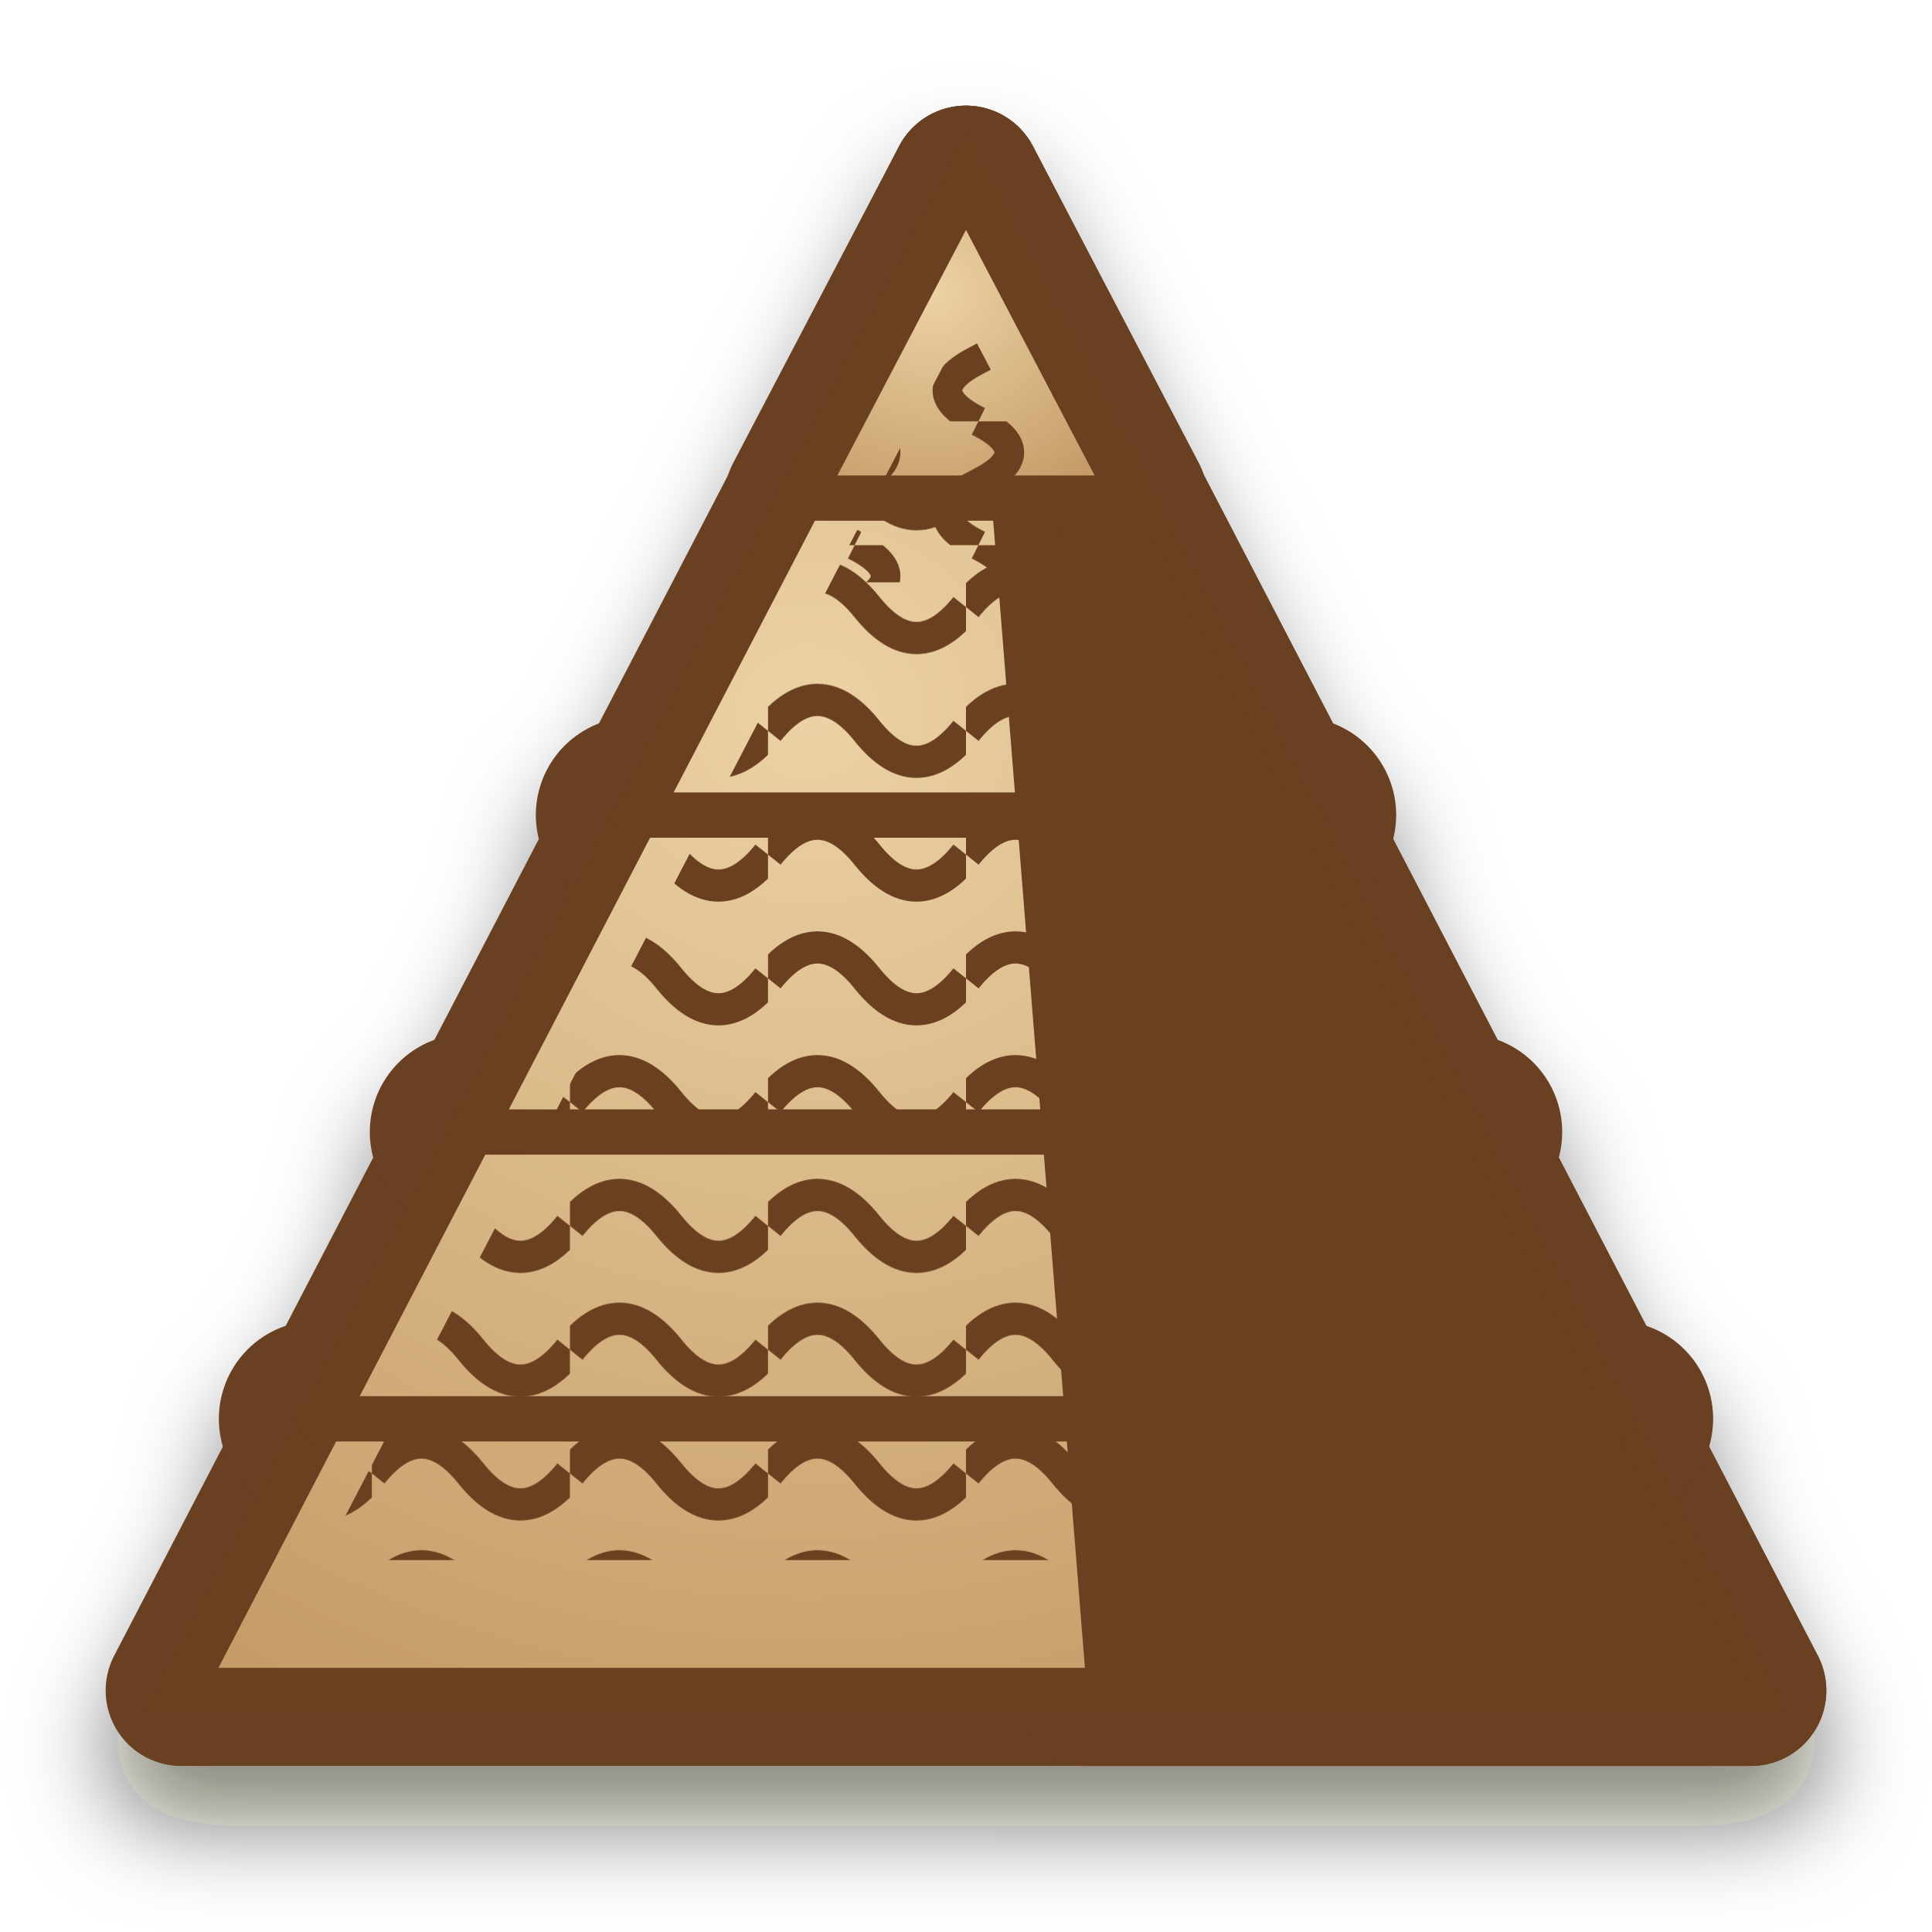
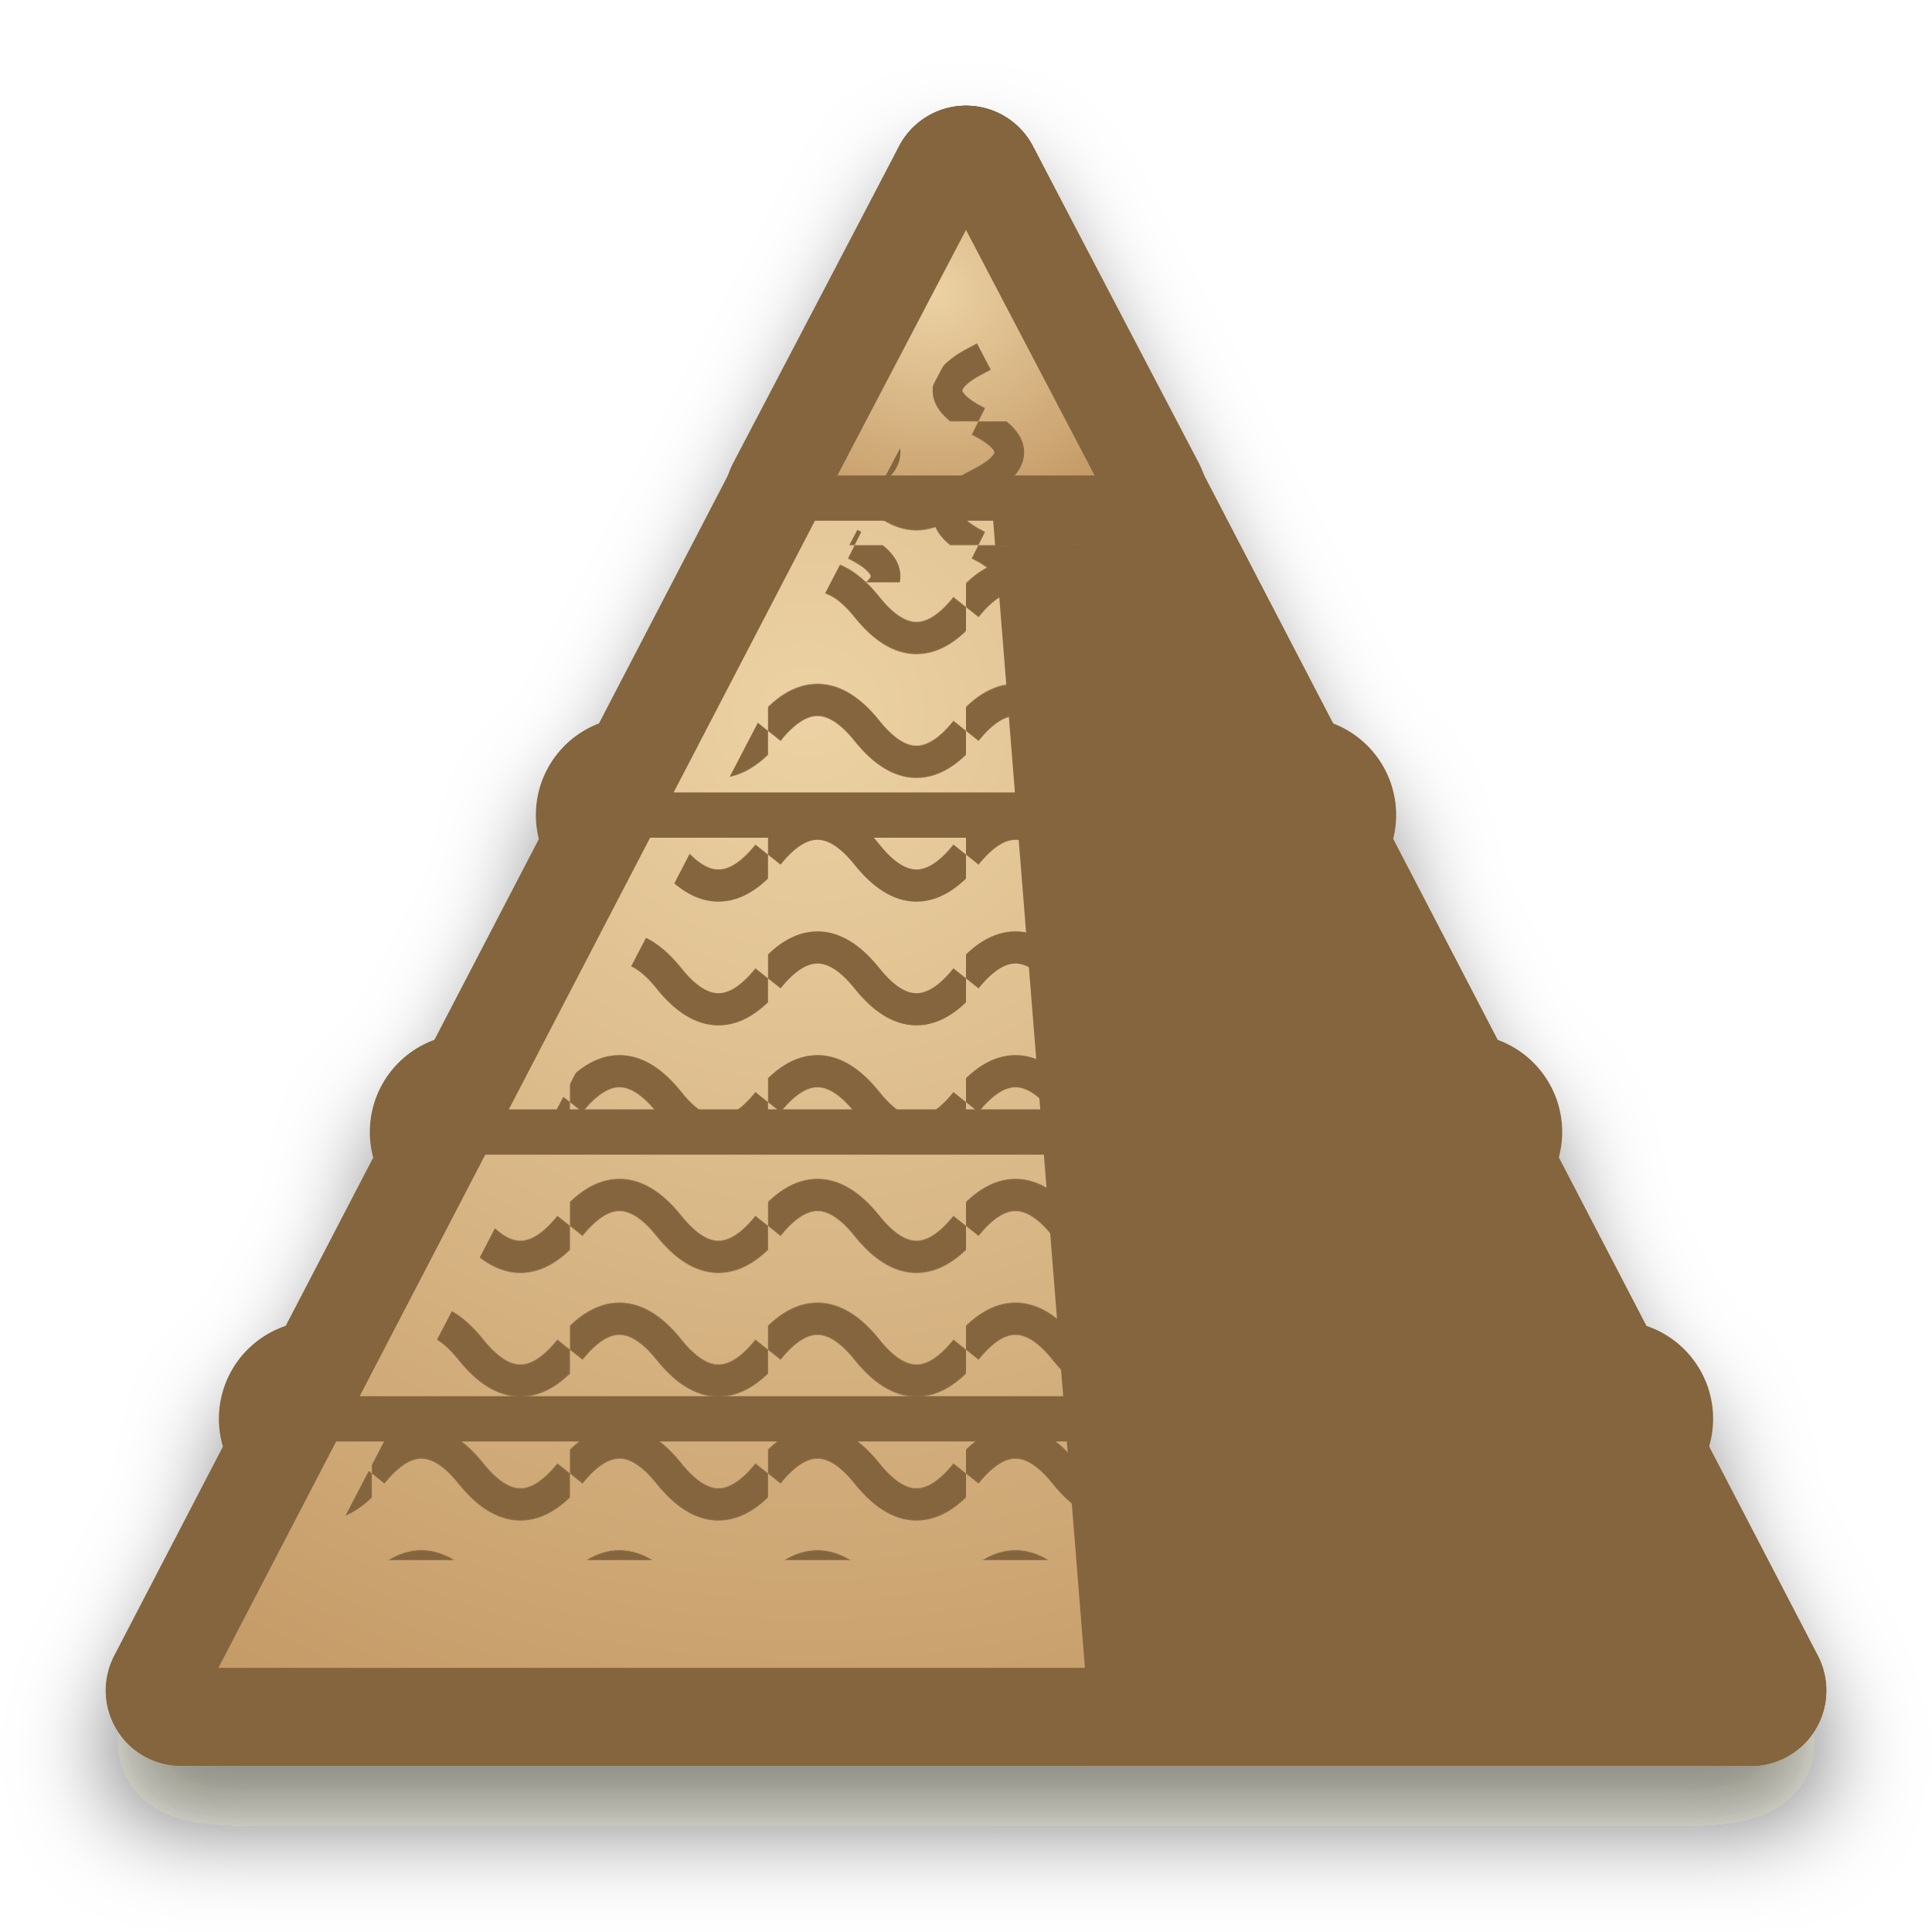
<svg xmlns="http://www.w3.org/2000/svg" viewBox="0 0 128 128" width="128" height="128">
  <defs>
    <filter id="sh" filterUnits="userSpaceOnUse" x="-50" y="-50" width="228" height="228">
      <feDropShadow dx="0" dy="4" stdDeviation="3" flood-color="#190c00" flood-opacity=".5" />
    </filter>
    <radialGradient id="clay" cx=".4" cy=".35" r=".75">
      <stop offset="0" stop-color="#ecd2a4" />
      <stop offset="1" stop-color="#c49a66" />
    </radialGradient>
    <pattern id="wave" width="16" height="10" patternUnits="userSpaceOnUse">
-       <path d="M0 5 Q4 0 8 5 T16 5" fill="none" stroke="#6a4020" stroke-width="2.6" />
+       <path d="M0 5 Q4 0 8 5 T16 5" fill="none" stroke="#84653e" stroke-width="2.6" />
    </pattern>
    <pattern id="zz" width="10" height="10" patternUnits="userSpaceOnUse" patternTransform="rotate(90)">
-       <path d="M0 5 Q2.5 0 5 5 T10 5" fill="none" stroke="#6a4020" stroke-width="2.4" />
+       <path d="M0 5 Q2.5 0 5 5 T10 5" fill="none" stroke="#84653e" stroke-width="2.4" />
    </pattern>
  </defs>
  <g filter="url(#sh)">
-     <path d="M64 12 L116 112 H12 Z" fill="#6a4020" stroke="#6a4020" stroke-width="10" stroke-linejoin="round" />
-     <path d="M64 12 L116 112 H72 Z" fill="#6a4020" stroke="#6a4020" stroke-width="10" stroke-linejoin="round" />
-     <path d="M42 54 H86 M31 75 H97 M21 94 H107" fill="none" stroke="#6a4020" stroke-width="13" stroke-linecap="round" stroke-linejoin="round" />
-     <path d="M64 12 L75 33 H53 Z" fill="#6a4020" stroke="#6a4020" stroke-width="10" stroke-linejoin="round" />
+     <path d="M64 12 L116 112 H12 Z" fill="#84653e" stroke="#84653e" stroke-width="10" stroke-linejoin="round" />
+     <path d="M64 12 L116 112 H72 Z" fill="#84653e" stroke="#84653e" stroke-width="10" stroke-linejoin="round" />
+     <path d="M42 54 H86 M31 75 H97 M21 94 H107" fill="none" stroke="#84653e" stroke-width="13" stroke-linecap="round" stroke-linejoin="round" />
+     <path d="M64 12 L75 33 H53 Z" fill="#84653e" stroke="#84653e" stroke-width="10" stroke-linejoin="round" />
  </g>
  <path d="M64 12 L116 112 H12 Z" fill="url(#clay)" />
  <path d="M64 12 L116 112 H12 Z" fill="url(#wave)" transform="translate(64 64) scale(.82) translate(-64 -64)" />
-   <path d="M64 12 L116 112 H12 Z" fill="none" stroke="#6a4020" stroke-width="3" />
-   <path d="M64 12 L116 112 H72 Z" fill="#6a4020" />
-   <path d="M42 54 H86 M31 75 H97 M21 94 H107" fill="none" stroke="#6a4020" stroke-width="3" stroke-linecap="round" />
+   <path d="M64 12 L116 112 H12 Z" fill="none" stroke="#84653e" stroke-width="3" />
+   <path d="M64 12 L116 112 H72 Z" fill="#84653e" />
+   <path d="M42 54 H86 M31 75 H97 M21 94 H107" fill="none" stroke="#84653e" stroke-width="3" stroke-linecap="round" />
  <path d="M64 12 L75 33 H53 Z" fill="url(#clay)" />
  <path d="M64 12 L75 33 H53 Z" fill="url(#zz)" transform="translate(64 64) scale(.82) translate(-64 -64)" />
-   <path d="M64 12 L75 33 H53 Z" fill="none" stroke="#6a4020" stroke-width="3" />
+   <path d="M64 12 L75 33 H53 Z" fill="none" stroke="#84653e" stroke-width="3" />
</svg>
